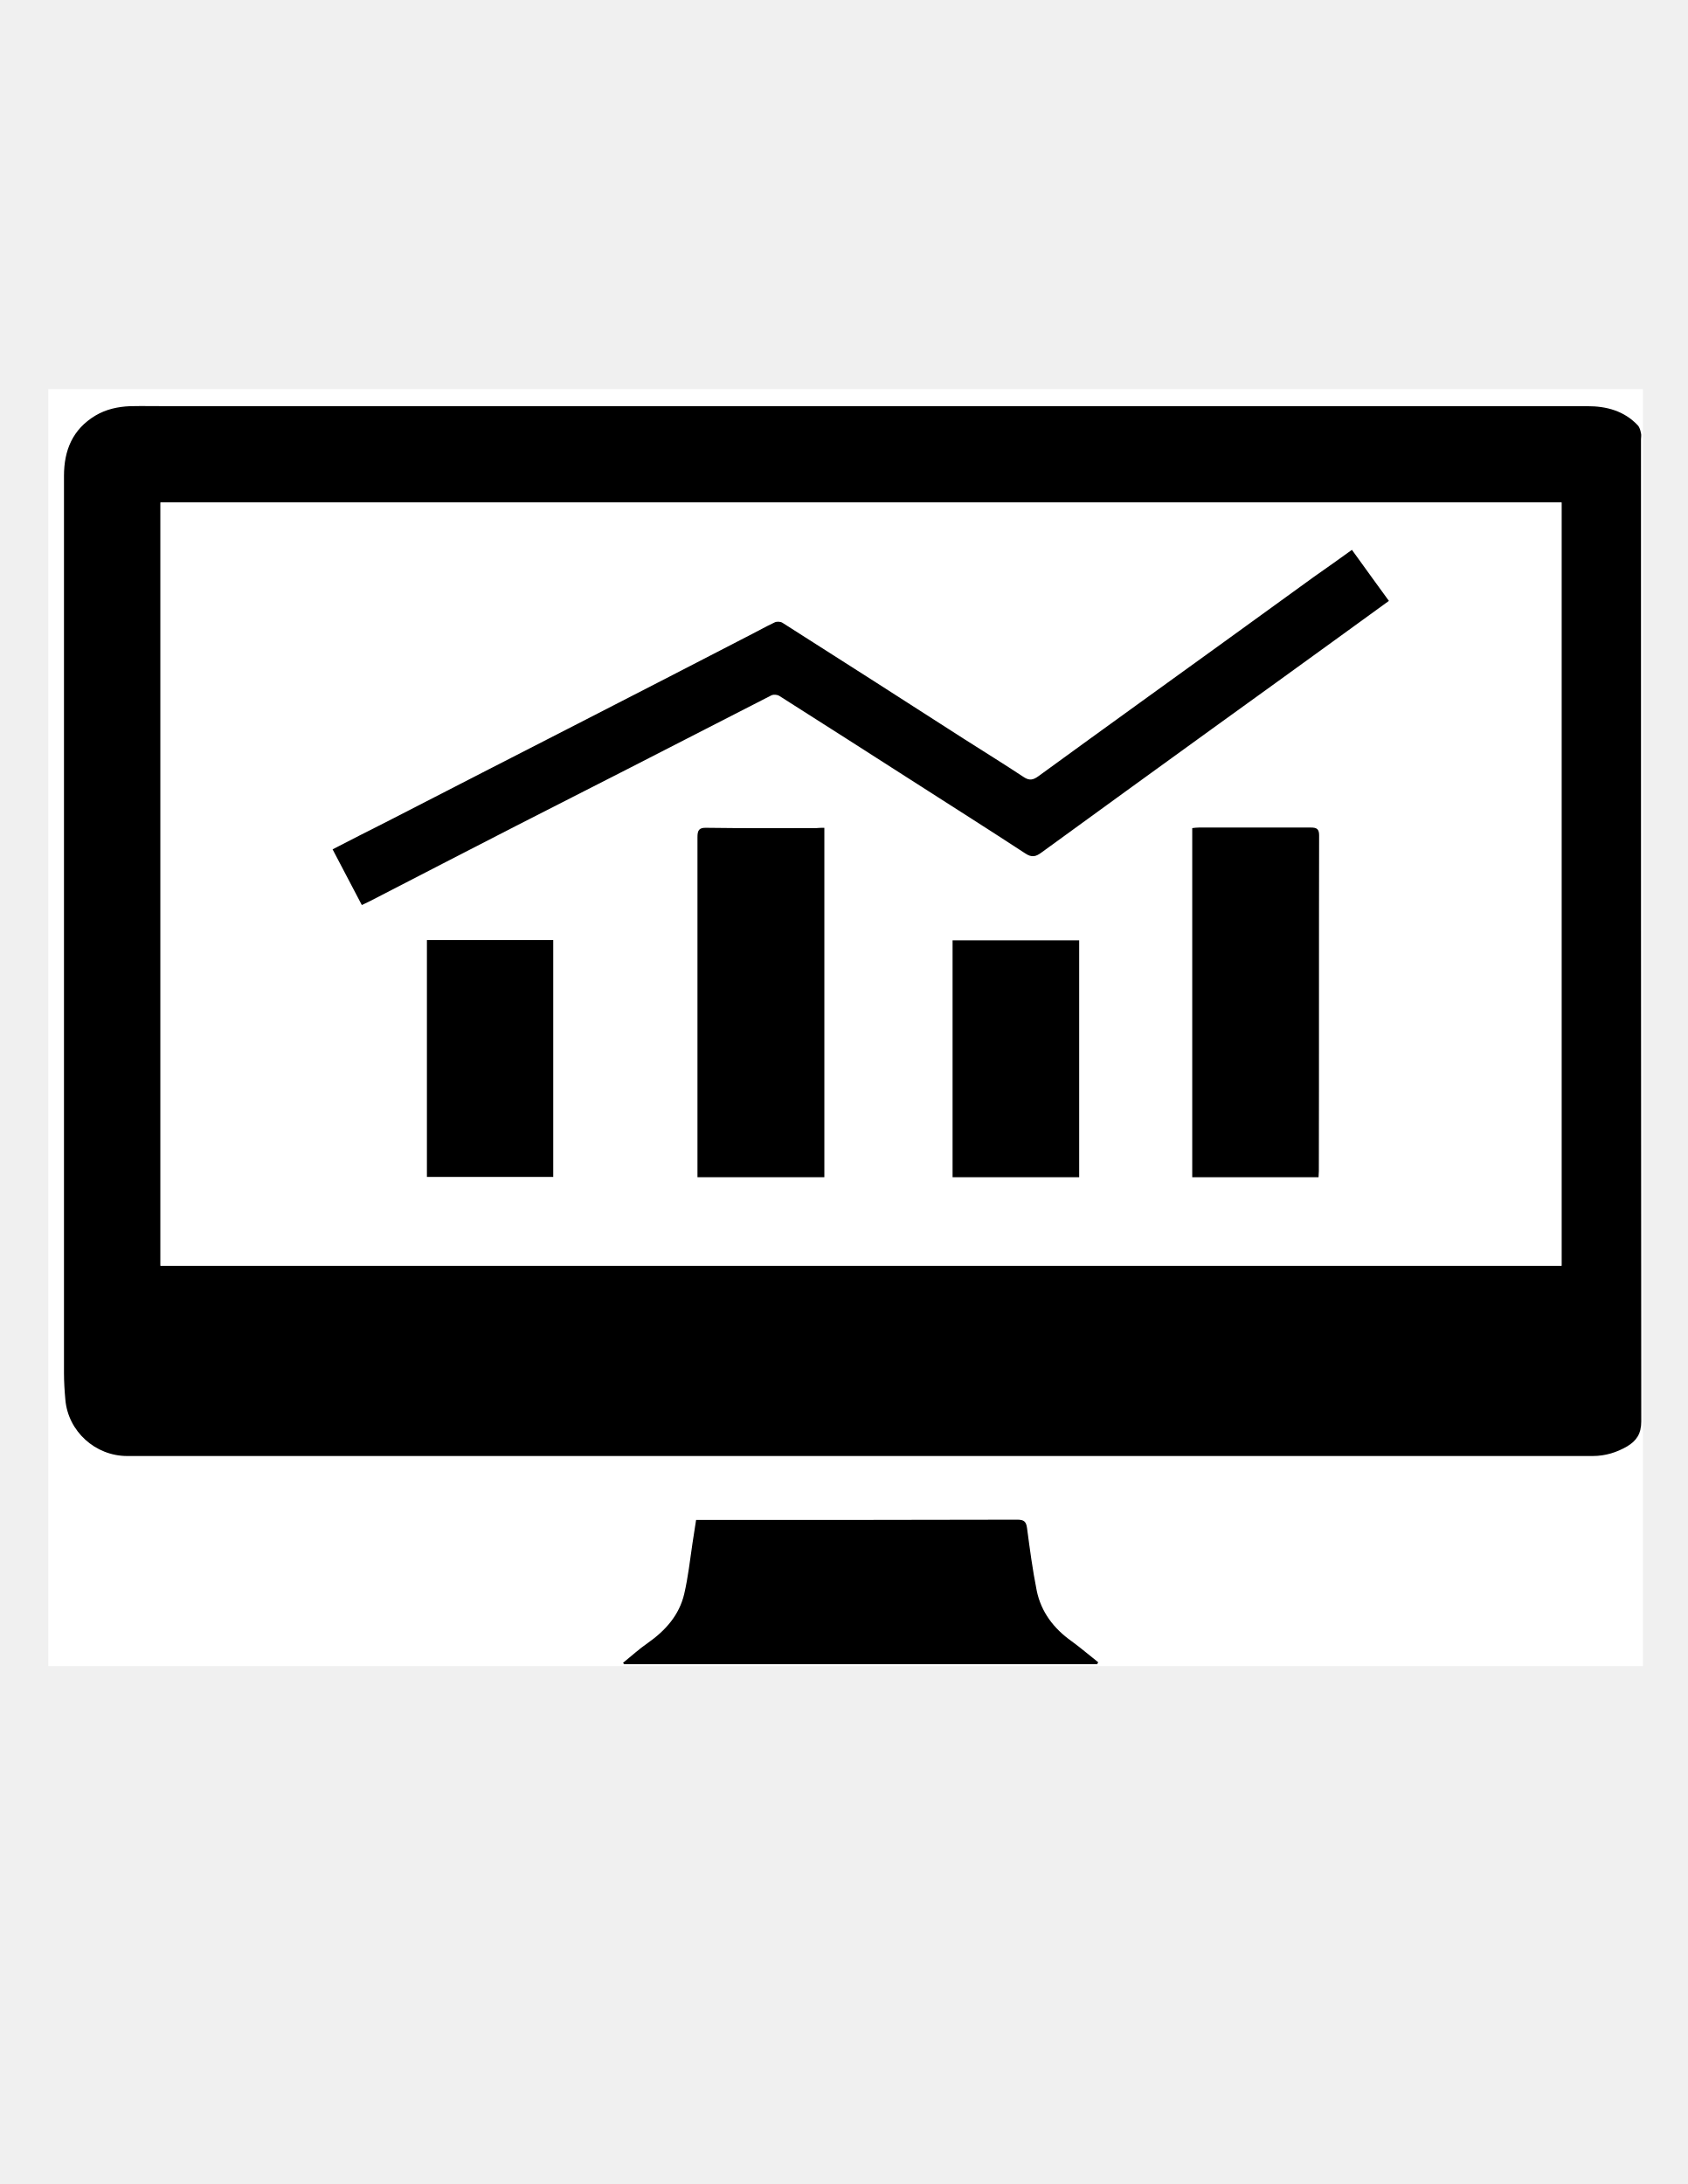
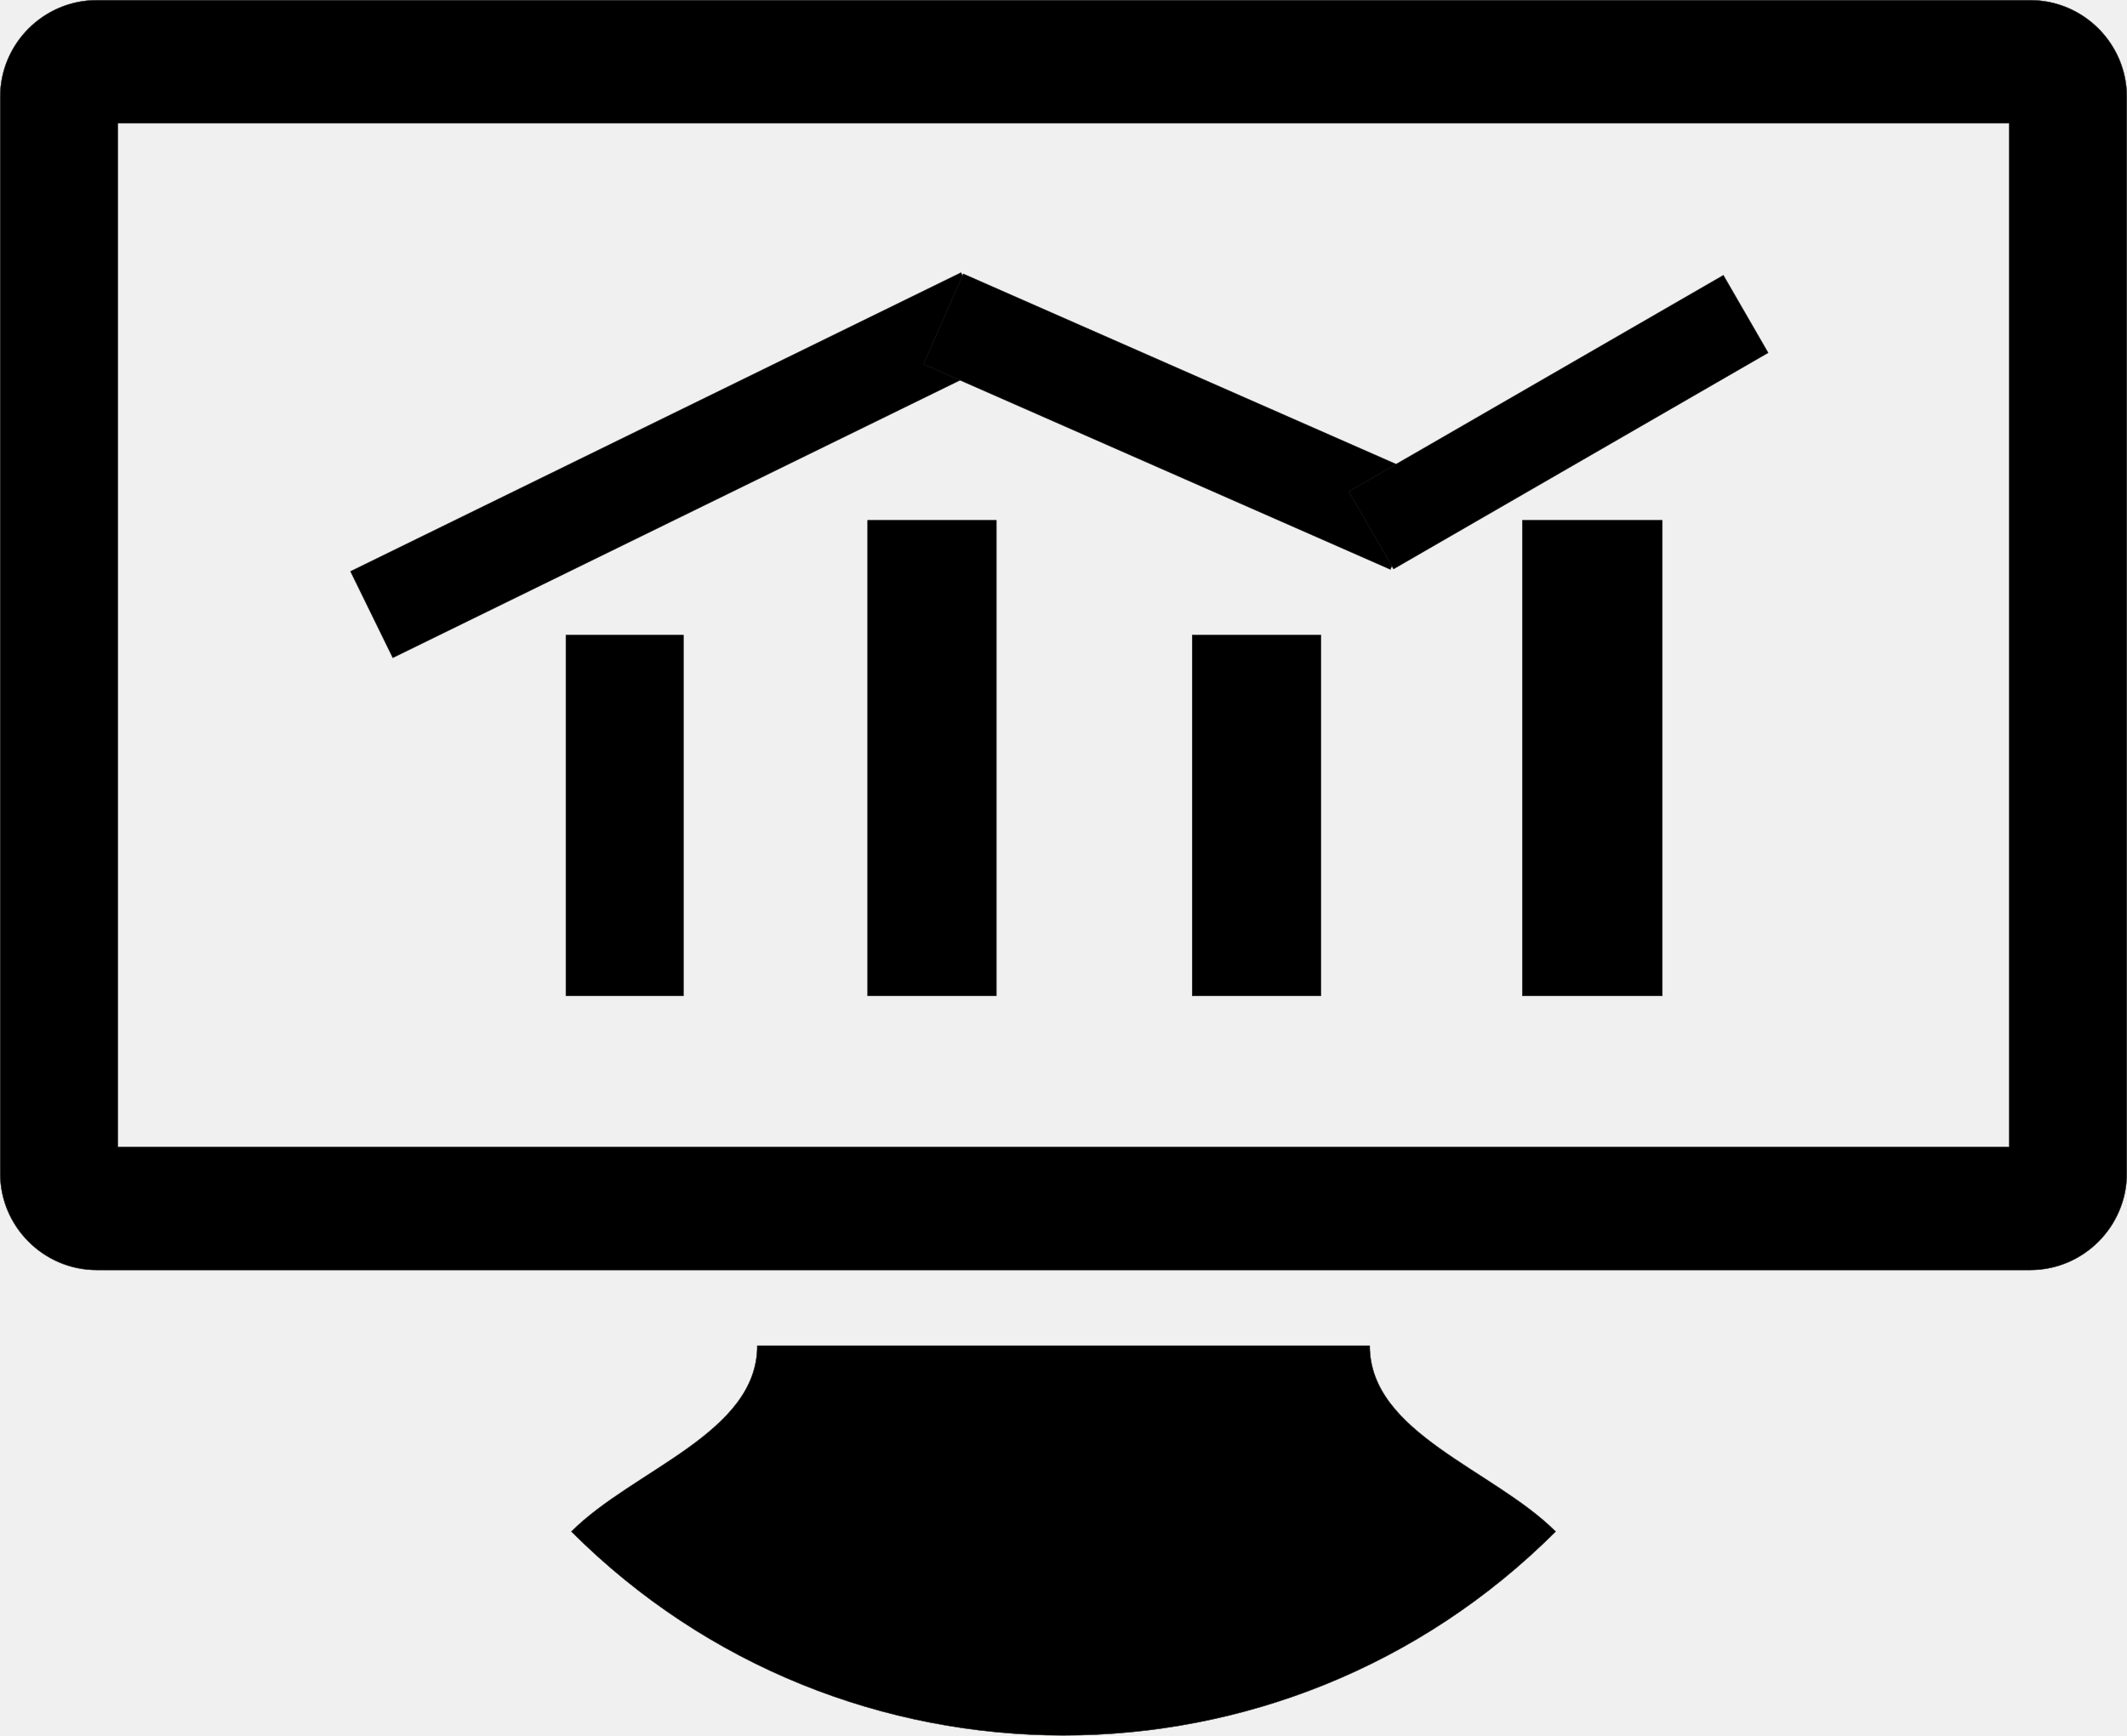
- <svg xmlns="http://www.w3.org/2000/svg" version="1.1" id="Слой_1" x="0px" y="0px" viewBox="0 0 612 792" style="enable-background:new 0 0 612 792;" xml:space="preserve">
-   <style type="text/css">
- 	.st0{fill:#FFFFFF;}
- </style>
-   <g>
-     <g>
-       <path class="st0" d="M595.7,604.2c-192.7,0-385.5,0-578.2,0c0-154.4,0-308.8,0-463.1c192.7,0,385.5,0,578.2,0    C595.7,295.4,595.7,449.8,595.7,604.2z M312,528c88.6,0,177.1,0,265.7,0c4.5,0,8.6-1.3,12.5-3.5c3.4-2,5.1-4.4,5.1-9    c-0.2-118.7-0.1-237.5-0.1-356.2c0-0.8,0.1-1.5,0-2.2c-0.3-1-0.5-2.2-1.2-2.9c-4.9-5.2-11.3-6.9-18.2-6.9    c-171.5,0-342.9,0-514.4,0c-4.7,0-9.4-0.1-14.1,0c-4.4,0.1-8.6,1-12.5,3.4c-8.3,5-11.4,12.7-11.4,21.9c0,108.4,0,216.8,0,325.2    c0,3.3,0.2,6.5,0.5,9.8c1,11.4,10.8,20.4,22.4,20.4C134.7,528,223.4,528,312,528z M397.8,603.5c0.1-0.2,0.2-0.4,0.4-0.7    c-3.2-2.6-6.3-5.3-9.6-7.6c-6.5-4.6-11.1-10.6-12.7-18.4c-1.5-7.5-2.5-15-3.5-22.6c-0.3-2.3-1.1-3.1-3.5-3.1    c-37.9,0.1-75.7,0.1-113.6,0.1c-1,0-2,0-2.9,0c-0.5,3.1-0.9,5.7-1.3,8.4c-1,6.1-1.6,12.4-3,18.4c-1.8,7.7-6.7,13.3-13.2,17.8    c-3.1,2.2-6,4.8-9,7.2c0.1,0.2,0.3,0.4,0.4,0.5C283.4,603.5,340.6,603.5,397.8,603.5z" />
-       <path d="M312,528c-88.6,0-177.3,0-265.9,0c-11.5,0-21.4-8.9-22.4-20.4c-0.3-3.3-0.5-6.5-0.5-9.8c0-108.4,0-216.8,0-325.2    c0-9.3,3.1-16.9,11.4-21.9c3.9-2.3,8.1-3.2,12.5-3.4c4.7-0.1,9.4,0,14.1,0c171.5,0,342.9,0,514.4,0c6.9,0,13.3,1.7,18.2,6.9    c0.7,0.7,1,1.9,1.2,2.9c0.2,0.7,0,1.5,0,2.2c0,118.7,0,237.5,0.1,356.2c0,4.5-1.8,7-5.1,9c-3.8,2.2-7.9,3.5-12.5,3.5    C489.1,528,400.6,528,312,528z M58.2,182.2c0,92.5,0,184.7,0,276.8c169.5,0,338.7,0,508,0c0-92.3,0-184.5,0-276.8    C396.8,182.2,227.6,182.2,58.2,182.2z" />
-       <path d="M397.8,603.5c-57.2,0-114.4,0-171.5,0c-0.1-0.2-0.3-0.4-0.4-0.5c3-2.4,5.8-5,9-7.2c6.4-4.5,11.4-10.1,13.2-17.8    c1.4-6,2.1-12.3,3-18.4c0.4-2.7,0.8-5.3,1.3-8.4c0.9,0,1.9,0,2.9,0c37.9,0,75.7,0,113.6-0.1c2.4,0,3.2,0.7,3.5,3.1    c1,7.5,2,15.1,3.5,22.6c1.6,7.8,6.2,13.8,12.7,18.4c3.3,2.4,6.4,5.1,9.6,7.6C398.1,603,397.9,603.3,397.8,603.5z" />
-       <path class="st0" d="M58.2,182.2c169.4,0,338.6,0,508,0c0,92.3,0,184.5,0,276.8c-169.3,0-338.5,0-508,0    C58.2,366.8,58.2,274.7,58.2,182.2z M490.2,199.4c-4.8,3.4-9.3,6.7-13.8,9.9c-21.1,15.2-42.1,30.4-63.2,45.7    c-12.2,8.8-24.5,17.6-36.7,26.6c-1.9,1.4-3.2,1.8-5.3,0.3c-7.1-4.8-14.4-9.2-21.6-13.8c-21.9-14-43.9-28.1-65.8-42.1    c-0.7-0.5-2.1-0.6-2.9-0.2c-3.6,1.7-7.1,3.7-10.7,5.5c-20.3,10.4-40.5,20.9-60.8,31.3c-22.9,11.8-45.8,23.5-68.8,35.3    c-6.6,3.4-13.2,6.8-20,10.2c3.6,6.9,7.1,13.5,10.6,20.2c1.1-0.6,2.1-1,3.1-1.5c17.5-9,35.1-18.1,52.6-27.1    c13.6-7,27.2-13.8,40.8-20.8c17.4-8.9,34.7-17.9,52.1-26.7c0.7-0.4,2-0.3,2.7,0.2c16.7,10.6,33.4,21.3,50.1,32    c13.1,8.4,26.2,16.7,39.2,25.2c2.4,1.6,3.9,1,5.9-0.4c20.5-14.9,41-29.7,61.5-44.6c15.6-11.3,31.2-22.6,46.9-33.9    c5.8-4.2,11.6-8.4,17.5-12.7C499.1,211.8,494.7,205.8,490.2,199.4z M298.9,300.2c-1.2,0-2,0-2.8,0c-13.3,0-26.7,0.1-40-0.1    c-2.8,0-3.2,1-3.2,3.4c0.1,40.1,0,80.2,0,120.3c0,1,0,2,0,3c15.6,0,30.8,0,46,0C298.9,384.6,298.9,342.6,298.9,300.2z     M478.1,426.9c0-0.9,0.1-1.5,0.1-2.1c0-40.6,0-81.2,0.1-121.8c0-2.3-0.8-2.8-3-2.8c-13.5,0.1-27.1,0-40.6,0    c-0.8,0-1.6,0.1-2.4,0.2c0,42.3,0,84.4,0,126.6C447.5,426.9,462.6,426.9,478.1,426.9z M154.8,426.8c15.4,0,30.6,0,45.8,0    c0-28.8,0-57.4,0-85.9c-15.4,0-30.6,0-45.8,0C154.8,369.7,154.8,398.2,154.8,426.8z M391.3,426.9c0-28.8,0-57.4,0-85.9    c-15.4,0-30.7,0-45.9,0c0,28.8,0,57.3,0,85.9C360.7,426.9,375.9,426.9,391.3,426.9z" />
-       <path d="M490.2,199.4c4.6,6.3,8.9,12.4,13.4,18.5c-5.9,4.3-11.7,8.5-17.5,12.7c-15.6,11.3-31.2,22.6-46.9,33.9    c-20.5,14.8-41,29.7-61.5,44.6c-2,1.5-3.5,2-5.9,0.4c-13-8.5-26.1-16.8-39.2-25.2c-16.7-10.7-33.4-21.4-50.1-32    c-0.7-0.4-2-0.5-2.7-0.2c-17.4,8.9-34.7,17.8-52.1,26.7c-13.6,7-27.2,13.8-40.8,20.8c-17.6,9-35.1,18.1-52.6,27.1    c-1,0.5-2,1-3.1,1.5c-3.5-6.7-7-13.4-10.6-20.2c6.8-3.5,13.4-6.9,20-10.2c22.9-11.8,45.8-23.5,68.8-35.3    c20.3-10.4,40.5-20.8,60.8-31.3c3.6-1.8,7.1-3.8,10.7-5.5c0.8-0.4,2.2-0.3,2.9,0.2c22,14,43.9,28,65.8,42.1    c7.2,4.6,14.5,9.1,21.6,13.8c2.1,1.4,3.5,1,5.3-0.3c12.2-8.9,24.4-17.7,36.7-26.6c21.1-15.2,42.1-30.4,63.2-45.7    C480.8,206.1,485.4,202.9,490.2,199.4z" />
-       <path d="M298.9,300.2c0,42.4,0,84.5,0,126.7c-15.3,0-30.4,0-46,0c0-1,0-2,0-3c0-40.1,0-80.2,0-120.3c0-2.4,0.5-3.5,3.2-3.4    c13.3,0.2,26.7,0.1,40,0.1C296.9,300.2,297.7,300.2,298.9,300.2z" />
-       <path d="M478.1,426.9c-15.5,0-30.6,0-45.8,0c0-42.2,0-84.3,0-126.6c0.8-0.1,1.6-0.2,2.4-0.2c13.5,0,27.1,0,40.6,0    c2.1,0,3,0.5,3,2.8c-0.1,40.6,0,81.2-0.1,121.8C478.2,425.4,478.1,426,478.1,426.9z" />
-       <path d="M154.8,426.8c0-28.7,0-57.2,0-85.9c15.2,0,30.4,0,45.8,0c0,28.5,0,57.1,0,85.9C185.4,426.8,170.2,426.8,154.8,426.8z" />
-       <path d="M391.3,426.9c-15.4,0-30.6,0-45.9,0c0-28.7,0-57.2,0-85.9c15.2,0,30.5,0,45.9,0C391.3,369.5,391.3,398.1,391.3,426.9z" />
-     </g>
-   </g>
+ <svg xmlns="http://www.w3.org/2000/svg" id="Слой_1" data-name="Слой 1" viewBox="0 0 4562.82 3724.13">
+   <defs>
+     <style>.cls-1,.cls-2{stroke:#1d1d1b;stroke-miterlimit:10;}.cls-2{fill:none;}</style>
+   </defs>
+   <path class="cls-1" d="M4453.31,23.83H305.69c-113.91,0-207.1,93.2-207.1,207.1V2541.35c0,113.91,93.2,207.1,207.1,207.1H4453.31c113.91,0,207.1-93.2,207.1-207.1V230.93C4660.41,117,4567.22,23.83,4453.31,23.83Zm-45,2460.75H350.69V287.7H4408.31Z" transform="translate(-98.09 -23.33)" />
+   <rect class="cls-1" x="1213.98" y="1362.81" width="252.1" height="774.08" />
+   <rect class="cls-1" x="1861.24" y="1116.48" width="276.11" height="1020.41" />
+   <rect class="cls-1" x="2557.52" y="1362.81" width="276.11" height="774.08" />
+   <rect class="cls-1" x="3265.81" y="1116.48" width="300.12" height="1020.41" />
+   <rect class="cls-1" x="821.18" y="918.24" width="1458.05" height="206.34" transform="translate(-389.31 762.33) rotate(-26.08)" />
+   <rect class="cls-1" x="2075.54" y="822.32" width="1093.92" height="211.63" transform="translate(497.54 -1000.64) rotate(23.74)" />
+   <rect class="cls-1" x="2977.38" y="833.15" width="927.82" height="191.96" transform="translate(-101.61 1821.79) rotate(-30)" />
+   <path d="M3435.1,3309.71c-583,583-1528.2,583-2111.19,0,132.91-132.91,398.73-210.77,398.73-398.73H3036.37C3036.37,3098.95,3302.19,3176.8,3435.1,3309.71Z" transform="translate(-98.09 -23.33)" />
+   <path class="cls-2" d="M3435.1,3309.71c-583,583-1528.2,583-2111.19,0,132.91-132.91,398.73-210.77,398.73-398.73H3036.37C3036.37,3098.95,3302.19,3176.8,3435.1,3309.71Z" transform="translate(-98.09 -23.33)" />
</svg>
